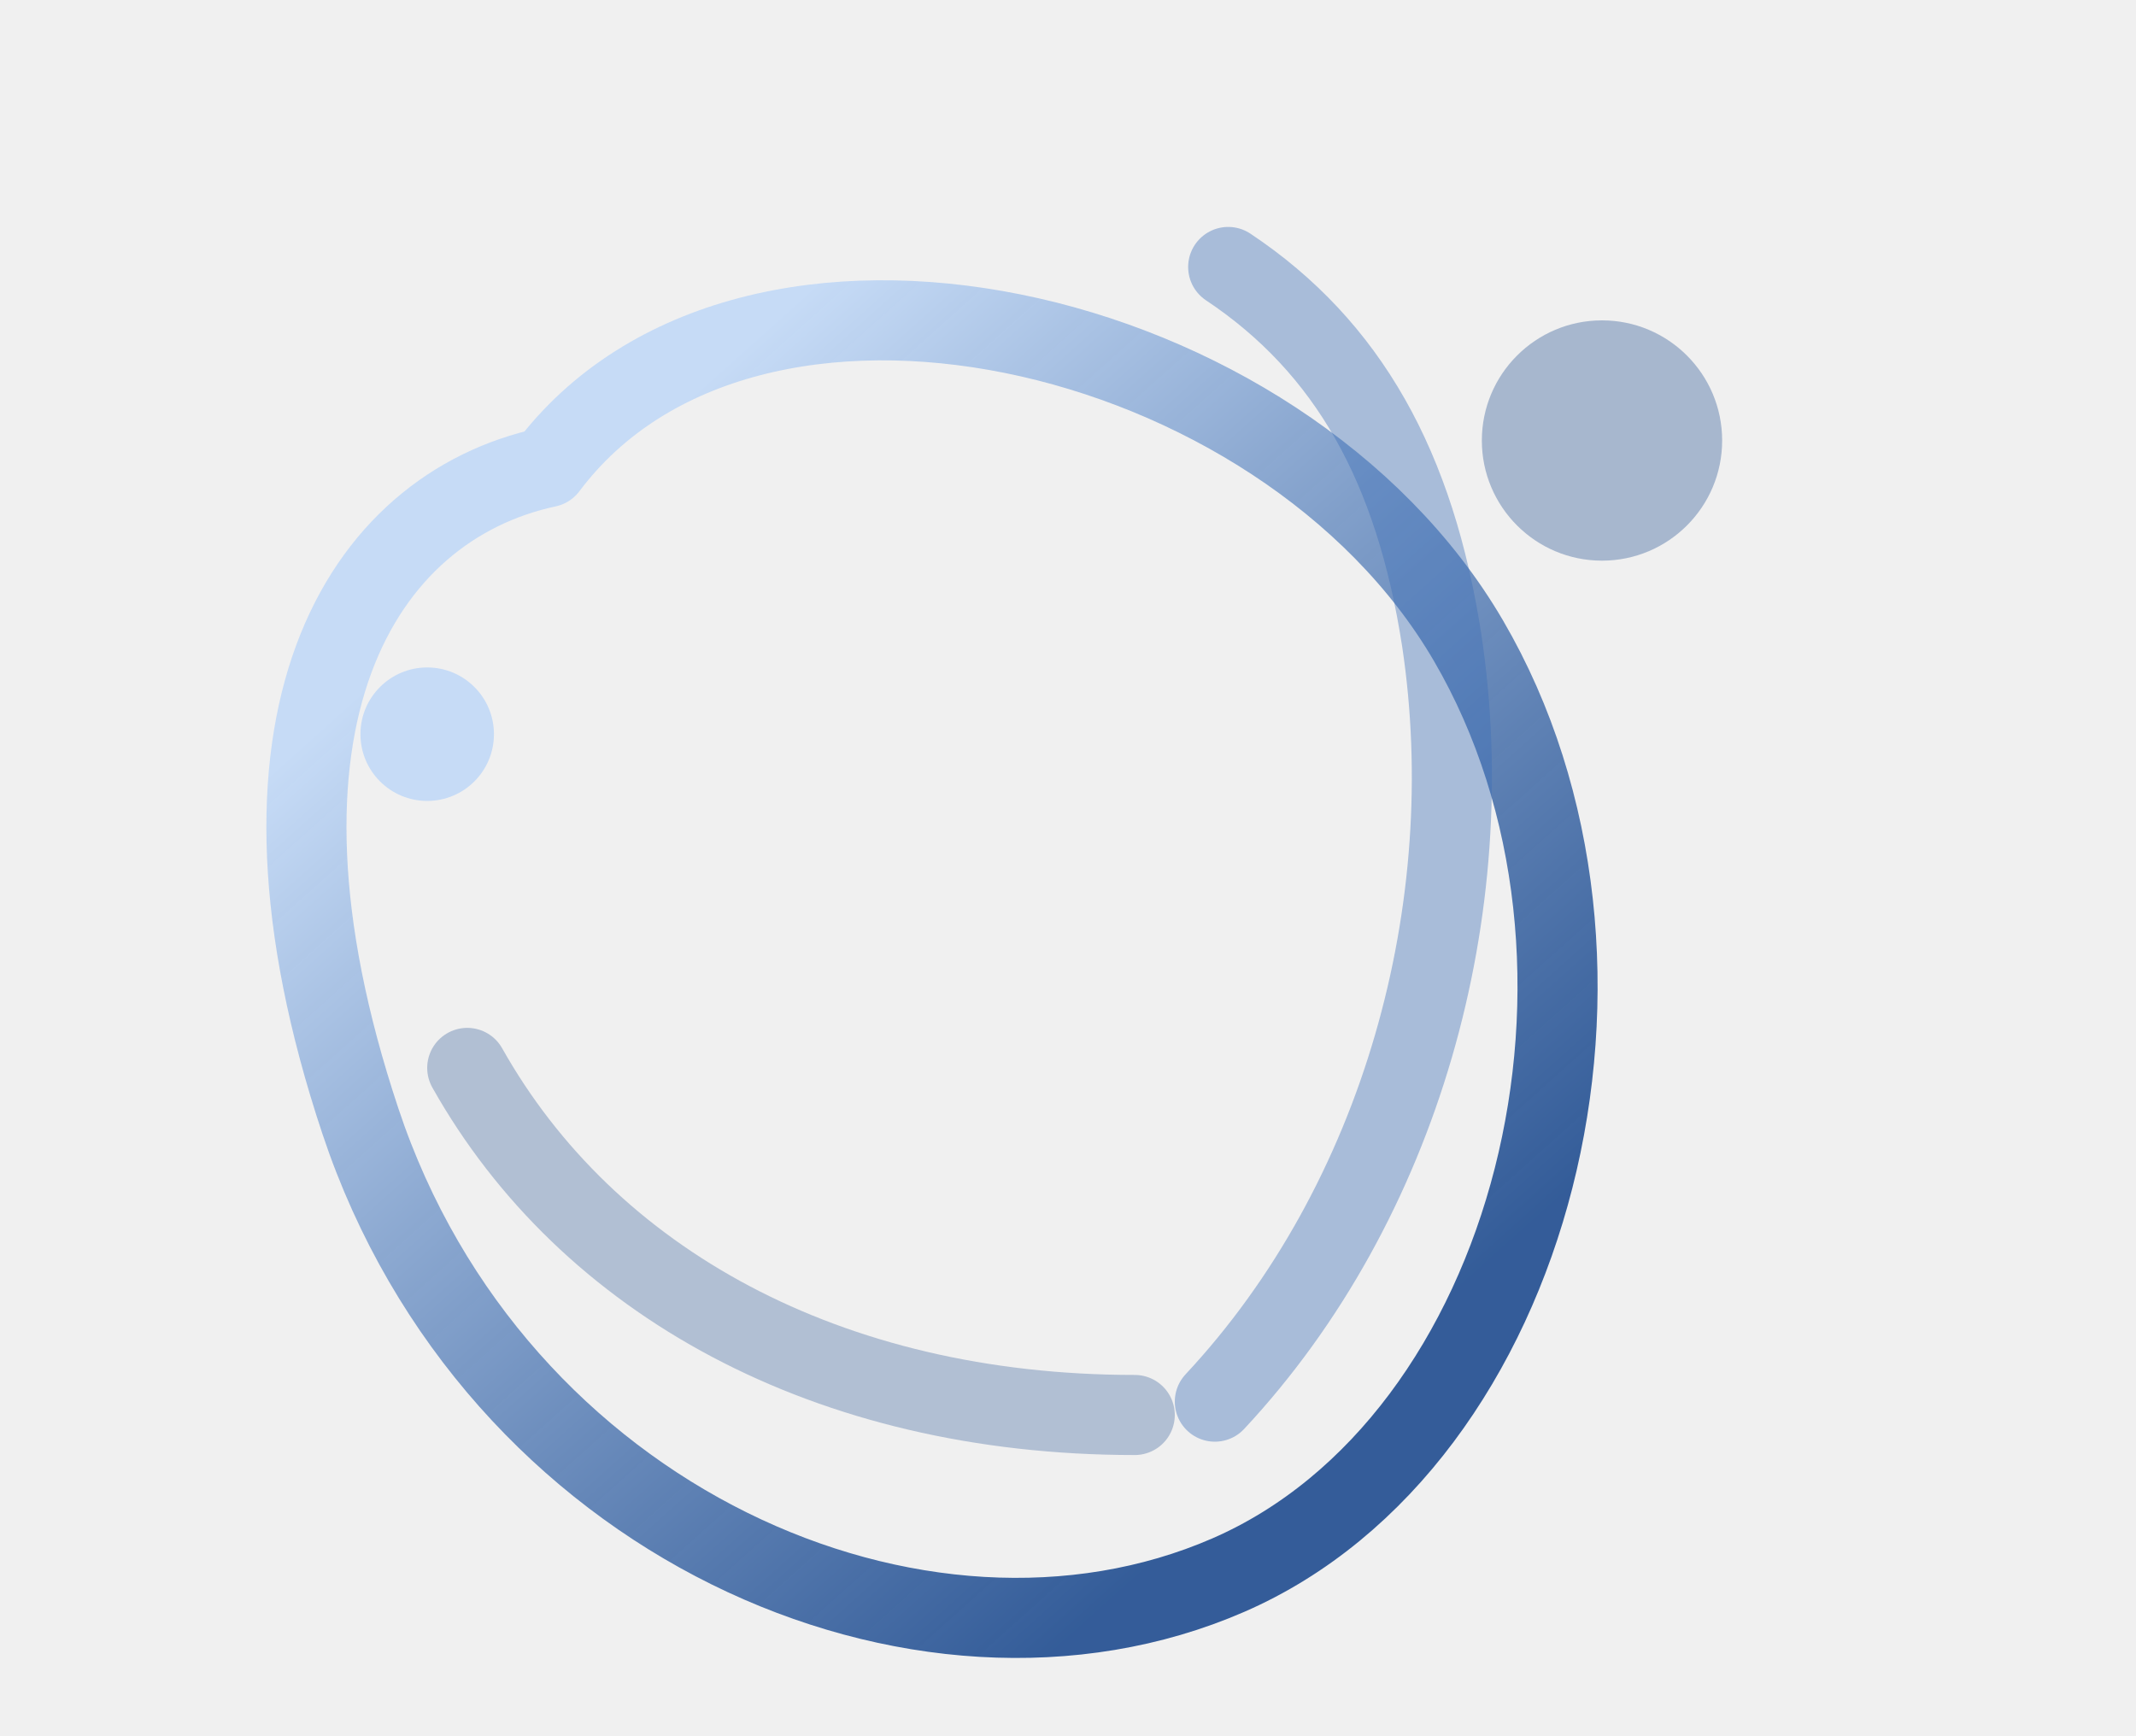
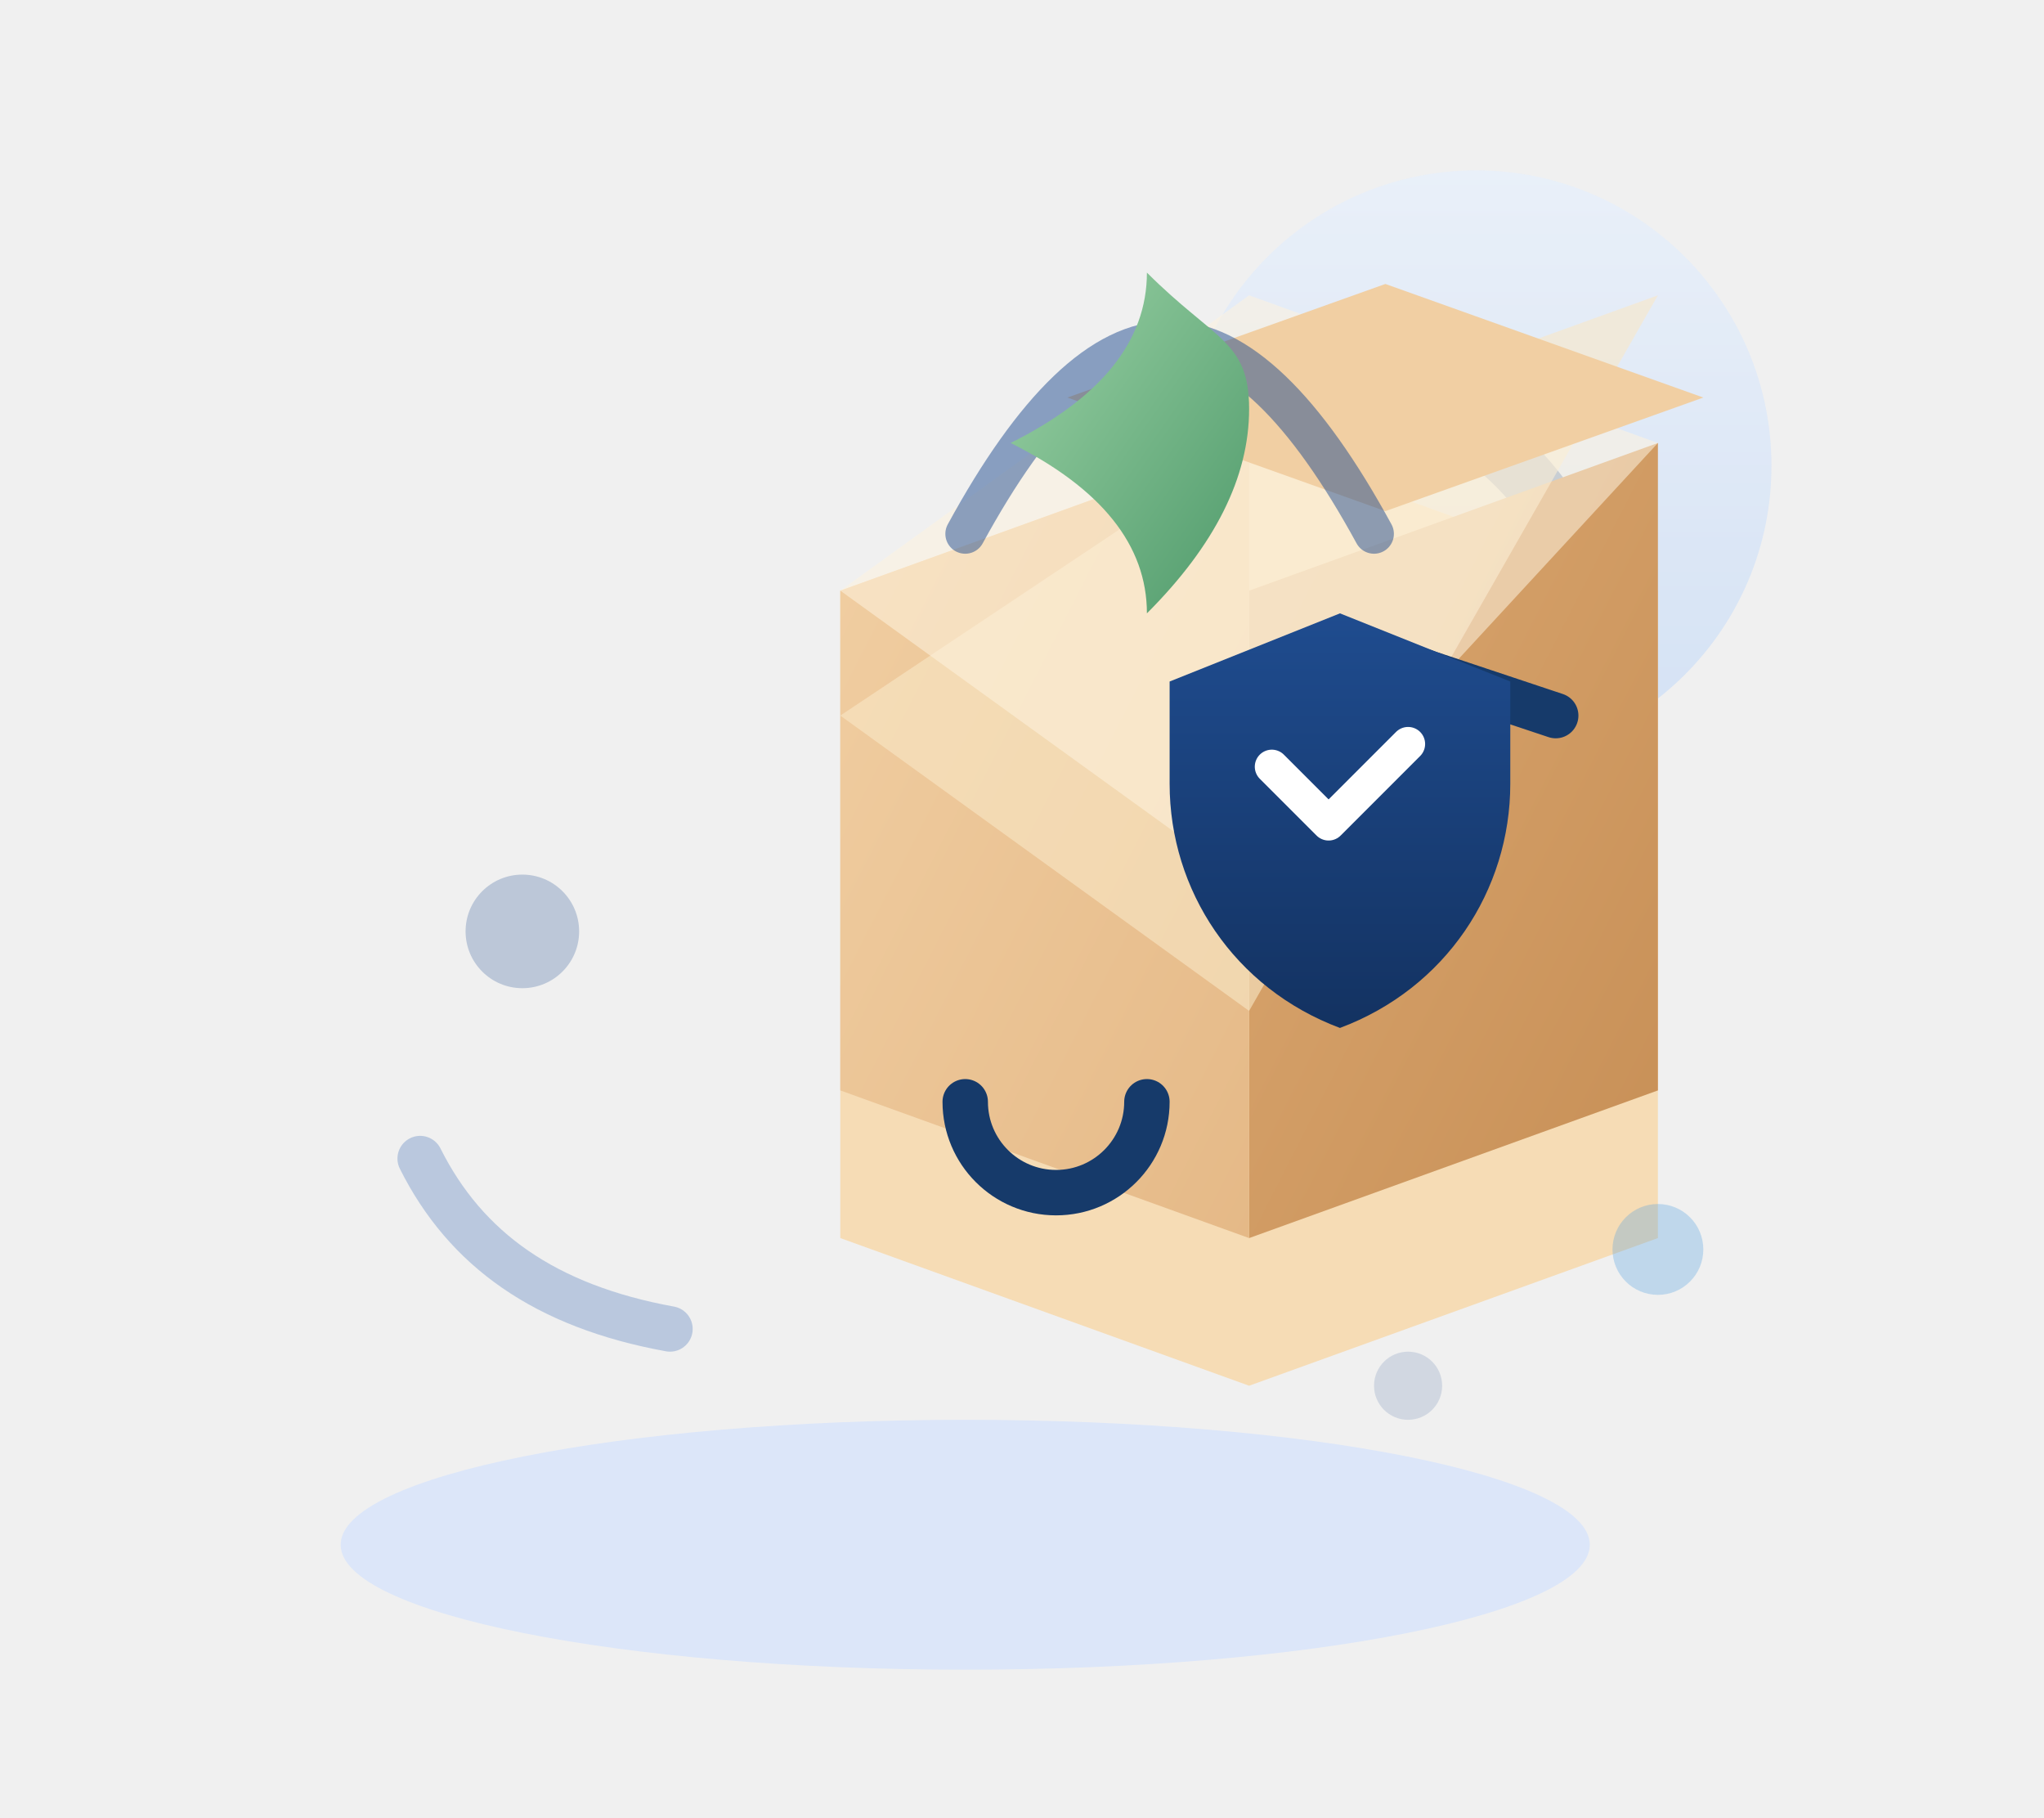
- <svg xmlns="http://www.w3.org/2000/svg" viewBox="0 0 320 260">
+ <svg xmlns="http://www.w3.org/2000/svg" viewBox="0 0 360 320">
  <defs>
-     <linearGradient id="a" x1="20%" x2="80%" y1="15%" y2="85%">
-       <stop offset="0%" stop-color="#c6dbf6" />
-       <stop offset="100%" stop-color="#1f4c8f" stop-opacity="0.9" />
+     <linearGradient id="bg" x1="50%" x2="50%" y1="0%" y2="100%">
+       <stop offset="0%" stop-color="#e5effd" />
+       <stop offset="100%" stop-color="#c4d9f6" />
+     </linearGradient>
+     <linearGradient id="boxFront" x1="0%" x2="100%" y1="0%" y2="100%">
+       <stop offset="0%" stop-color="#f1cfa3" />
+       <stop offset="100%" stop-color="#e5b987" />
+     </linearGradient>
+     <linearGradient id="boxSide" x1="0%" x2="100%" y1="0%" y2="100%">
+       <stop offset="0%" stop-color="#dba871" />
+       <stop offset="100%" stop-color="#c78f56" />
+     </linearGradient>
+     <linearGradient id="shield" x1="50%" x2="50%" y1="0%" y2="100%">
+       <stop offset="0%" stop-color="#1f4c8f" />
+       <stop offset="100%" stop-color="#133261" />
+     </linearGradient>
+     <linearGradient id="leaf" x1="0%" x2="100%" y1="0%" y2="100%">
+       <stop offset="0%" stop-color="#9bd2a5" />
+       <stop offset="100%" stop-color="#4f9a6b" />
    </linearGradient>
  </defs>
-   <g fill="none" stroke-linecap="round" stroke-width="12">
-     <path d="M82 70c30-40 110-22 138 26s10 120-36 140-110-8-130-68 0-92 28-98" stroke="url(#a)" />
-     <path d="M184 40c18 12 28 30 32 56 6 40-6 84-34 114" stroke="#3b6db6" opacity="0.4" />
-     <path d="M70 160c18 32 54 52 100 52" stroke="#1f4c8f" opacity="0.3" />
-     <circle cx="240" cy="66" r="18" fill="#1f4c8f" opacity="0.35" />
-     <circle cx="64" cy="110" r="10" fill="#c6dbf6" />
+   <g fill="none" fill-rule="evenodd">
+     <circle cx="260" cy="82" r="52" fill="url(#bg)" opacity=".65" />
+     <path d="M233 68c26.5 0 48 21.5 48 48s-21.5 48-48 48" stroke="#1f4c8f" stroke-width="10" stroke-linecap="round" opacity=".45" />
+     <path d="M226 164l16-36" stroke="#1f4c8f" stroke-width="10" stroke-linecap="round" />
+     <ellipse cx="170" cy="272" rx="110" ry="22" fill="#dce6f9" />
+     <g transform="translate(74 70)">
+       <path d="M74 34l72-26 72 26v114l-72 26-72-26z" fill="#f6dcb5" />
+       <path d="M146 148l72-26V8l-72 26z" fill="url(#boxSide)" />
+       <path d="M74 34l72-26v140l-72-26z" fill="url(#boxFront)" />
+       <path d="M146 8l72-26-72 126-72-52z" fill="#f9e7c7" opacity=".6" />
+       <path d="M74 34l72 52 72-78-72-26z" fill="#fdf3df" opacity=".55" />
+       <path d="M128 124c0 8.837-7.163 16-16 16s-16-7.163-16-16" stroke="#163a6a" stroke-width="8" stroke-linecap="round" />
+       <path d="M200 56l-24-8" stroke="#163a6a" stroke-width="8" stroke-linecap="round" />
+       <path d="M114 0l56-20 56 20-56 20z" fill="#f1cfa3" />
+     </g>
+     <g transform="translate(206 108)">
+       <path d="M30 0l30 12v18c0 18.778-11.36 36.028-30 43-18.64-6.972-30-24.222-30-43v-18z" fill="url(#shield)" />
+       <path d="M18 27l10 10L42 23" stroke="#fff" stroke-width="6" stroke-linecap="round" stroke-linejoin="round" />
+     </g>
+     <g transform="translate(162 48)">
+       <path d="M8 46c12-22 24-34 36-34s24 12 36 34" stroke="#1f4c8f" stroke-width="7" stroke-linecap="round" opacity=".5" />
+       <path d="M40 0c0 12-8 22-24 30 16 8 24 18 24 30 12-12 18-24 18-36S52 12 40 0z" fill="url(#leaf)" />
+     </g>
+     <path d="M74 204c8 16 22 26 44 30" stroke="#3b6db6" stroke-width="8" stroke-linecap="round" opacity=".3" />
+     <circle cx="92" cy="164" r="10" fill="#1f4c8f" opacity=".25" />
+     <circle cx="292" cy="220" r="8" fill="#4d9fe1" opacity=".3" />
+     <circle cx="248" cy="244" r="6" fill="#1f4c8f" opacity=".15" />
  </g>
</svg>
